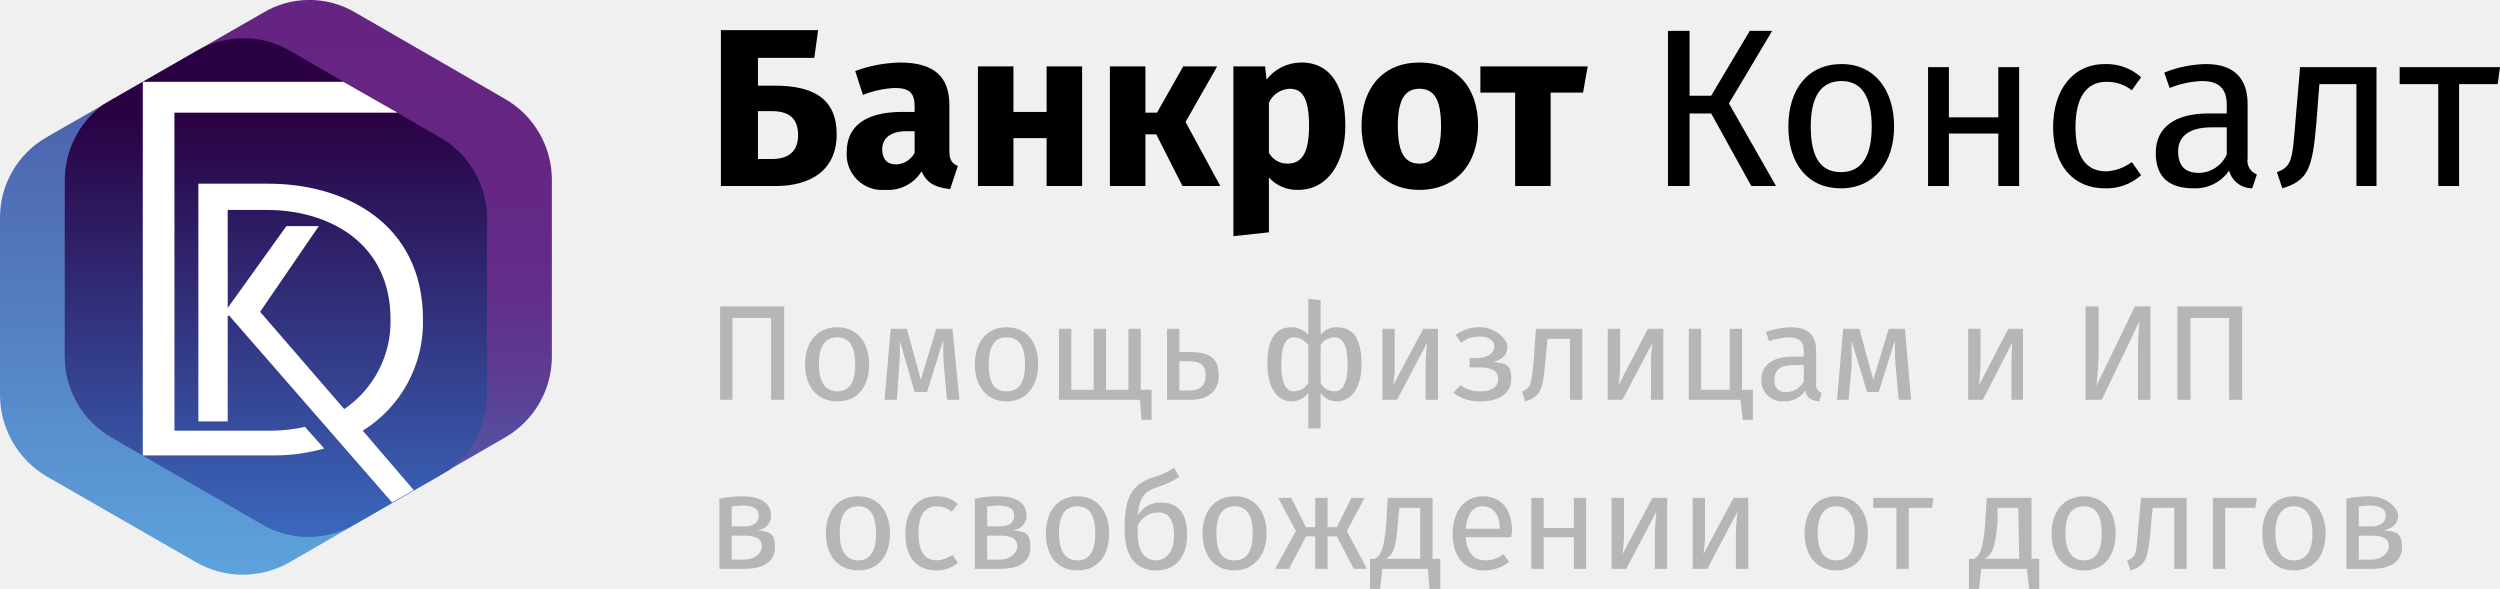
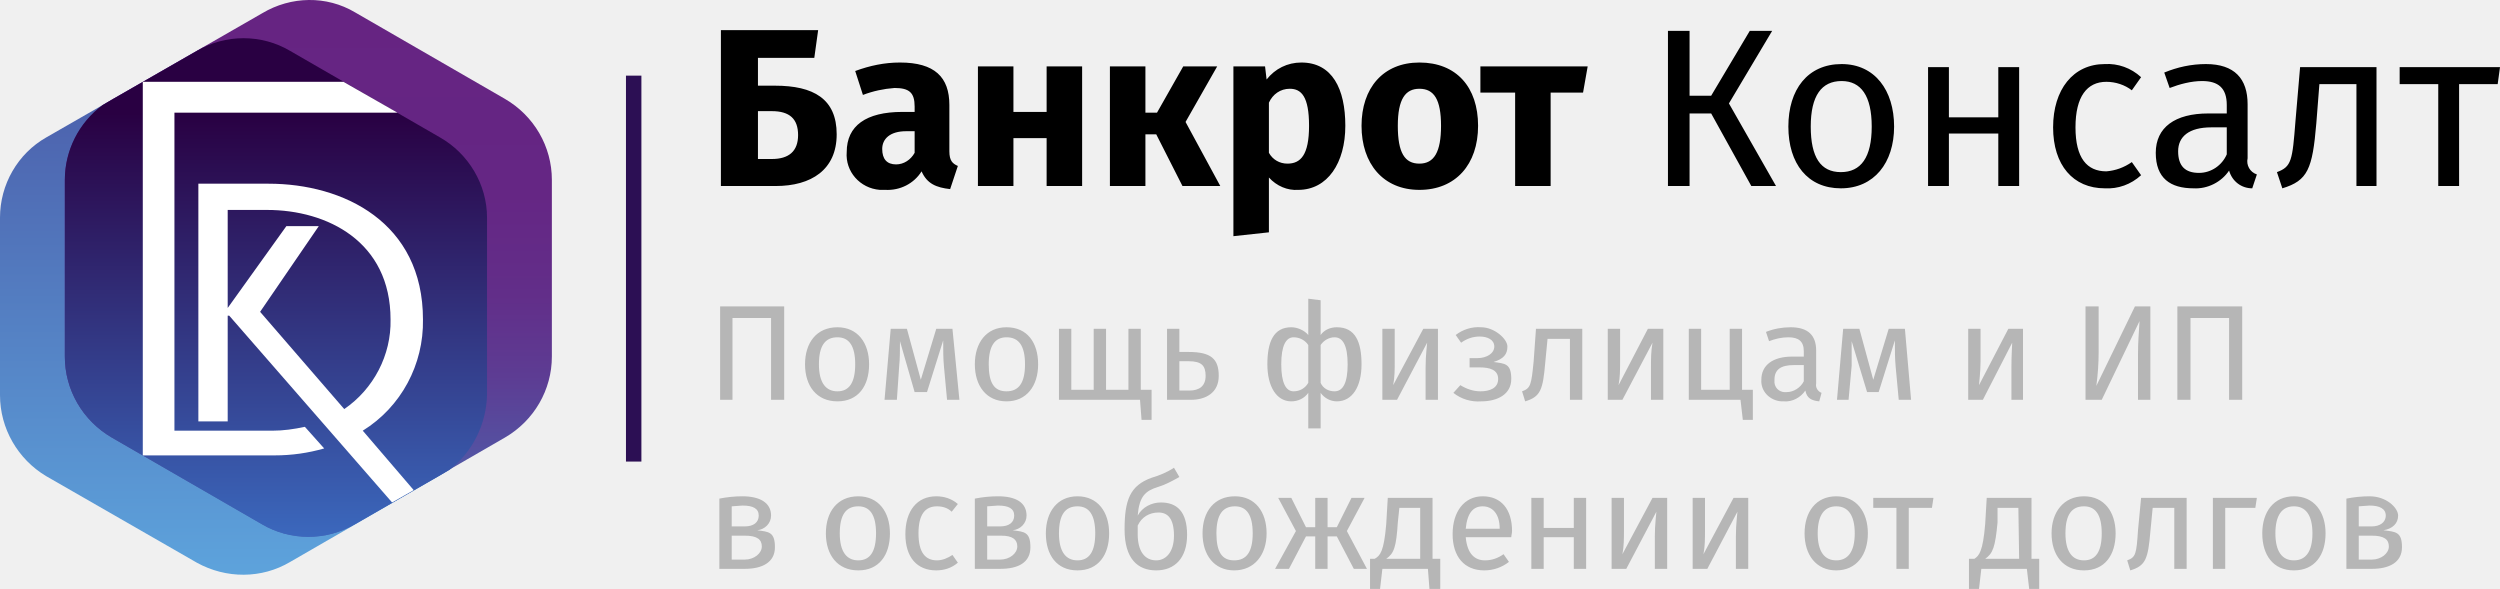
- <svg xmlns="http://www.w3.org/2000/svg" viewBox="0 0 323.9 76.3">
-   <defs>
-     <style>
-       .a {
-         fill: #b6b6b6;
-       }
- 
-       .b {
-         fill: url(#a);
-       }
- 
-       .c {
-         fill: url(#b);
-       }
- 
-       .d {
-         fill: url(#c);
-       }
- 
-       .e {
-         fill: #fff;
-       }
-     </style>
-     <linearGradient id="a" x1="31.53" y1="4.93" x2="31.53" y2="74.46" gradientUnits="userSpaceOnUse">
-       <stop offset="0.15" stop-color="#4d64af" />
-       <stop offset="1" stop-color="#5da3dc" />
-     </linearGradient>
-     <linearGradient id="b" x1="39.95" x2="39.95" y2="69.54" gradientUnits="userSpaceOnUse">
-       <stop offset="0" stop-color="#662482" />
-       <stop offset="0.36" stop-color="#652684" />
-       <stop offset="0.55" stop-color="#622e89" />
-       <stop offset="0.7" stop-color="#5d3c93" />
-       <stop offset="0.83" stop-color="#554fa0" />
-       <stop offset="0.93" stop-color="#4d64af" />
-     </linearGradient>
-     <linearGradient id="c" x1="35.74" y1="4.93" x2="35.74" y2="69.54" gradientUnits="userSpaceOnUse">
-       <stop offset="0.15" stop-color="#290042" />
-       <stop offset="1" stop-color="#3b68bd" />
-     </linearGradient>
-   </defs>
+ <svg xmlns="http://www.w3.org/2000/svg" version="1.1" id="Слой_1" x="0px" y="0px" viewBox="0 0 323.9 76.3" style="enable-background:new 0 0 323.9 76.3;" xml:space="preserve">
+   <style type="text/css">
+ 	.st0{fill:#B6B6B6;}
+ 	.st1{fill:url(#SVGID_1_);}
+ 	.st2{fill:url(#SVGID_2_);}
+ 	.st3{fill:url(#SVGID_3_);}
+ 	.st4{fill:#FFFFFF;}
+ 	.st5{fill:#2C0F54;}
+ </style>
  <g>
-     <path class="a" d="M101.6,39.7H93.3V51.8h1.6V41.2h5V51.8h1.7Zm6.9,2.7c-2.7,0-4.2,2-4.2,4.8s1.5,4.8,4.2,4.8,4.1-2,4.1-4.8S111.1,42.4,108.5,42.4Zm0,1.3c1.5,0,2.3,1.1,2.3,3.5s-.8,3.5-2.3,3.5-2.4-1.1-2.4-3.5S106.9,43.7,108.5,43.7Zm14.9-1.1h-2.1l-2,6.6-1.8-6.6h-2.1l-.8,9.2h1.6l.3-4.4c.1-.9.1-2.1.1-3.2l1.9,6.6h1.6l2.1-6.7c0,1.4,0,2.3.1,3.4l.4,4.3h1.6Zm7-.2c-2.6,0-4.1,2-4.1,4.8s1.5,4.8,4.1,4.8,4.1-2,4.1-4.8S133.1,42.4,130.4,42.4Zm0,1.3c1.6,0,2.4,1.1,2.4,3.5s-.8,3.5-2.4,3.5-2.3-1.1-2.3-3.5S128.9,43.7,130.4,43.7Zm17.4,6.8V42.6h-1.6v7.9h-2.9V42.6h-1.6v7.9h-2.9V42.6h-1.6v9.2h10.5l.2,2.6h1.3V50.5Zm6.2-4.9h-1.2v-3h-1.6v9.2h3.1c1.9,0,3.6-.9,3.6-3.1S156.9,45.6,154,45.6Zm.1,5h-1.3V46.8H154c1.7,0,2.2.6,2.2,1.9S155.4,50.6,154.1,50.6Zm19.1-8.2a2.5,2.5,0,0,0-2.1,1V38.9l-1.6-.2v4.7a2.8,2.8,0,0,0-2.2-1c-2.3,0-3.1,1.9-3.1,4.8s1.2,4.8,3.1,4.8a2.7,2.7,0,0,0,2.2-1.1v4.6h1.6V50.9a2.5,2.5,0,0,0,2.1,1.1c2,0,3.2-1.9,3.2-4.8S175.6,42.4,173.2,42.4Zm-5.6,8.3c-1,0-1.6-1.1-1.6-3.5s.6-3.5,1.6-3.5a2.4,2.4,0,0,1,1.9,1v4.9A2.1,2.1,0,0,1,167.6,50.7Zm5.3,0a2,2,0,0,1-1.8-1.1V44.7a2.1,2.1,0,0,1,1.8-1c1.1,0,1.7,1.1,1.7,3.5S174,50.7,172.9,50.7Zm13.4-8.1h-1.9l-3.9,7.3a16.7,16.7,0,0,0,.2-3.1V42.6h-1.6v9.2H181l3.9-7.4c0,.2-.2,1.6-.2,3.2v4.2h1.6Zm5.6-.2a5,5,0,0,0-3.3,1l.7,1a3.8,3.8,0,0,1,2.4-.8c1,0,1.9.4,1.9,1.3s-1,1.5-2.2,1.5h-1v1.2h1.3c1.3,0,2.4.3,2.4,1.5s-1.1,1.6-2.3,1.6a4.2,4.2,0,0,1-2.6-.8l-.9,1a5.5,5.5,0,0,0,3.6,1.1c2.1,0,3.9-.9,3.9-2.9s-.8-2-2.3-2.2c1.3-.4,1.8-1,1.8-2S193.6,42.4,191.9,42.4Zm7.1.2-.3,4.2c-.3,3.1-.4,3.5-1.5,3.9l.4,1.3c2-.6,2.3-1.5,2.6-5l.3-3.1h2.9v7.9H205V42.6Zm16.5,0h-2l-3.8,7.3a16.7,16.7,0,0,0,.2-3.1V42.6h-1.6v9.2h1.9l3.9-7.4a16.4,16.4,0,0,0-.2,3.2v4.2h1.6Zm10.2,7.9V42.6h-1.6v7.9h-3.7V42.6h-1.6v9.2h6.7l.3,2.6h1.3V50.5Zm9.6-.8V45.4c0-1.9-1-3-3.3-3a9.9,9.9,0,0,0-3.2.6l.4,1.2a9.2,9.2,0,0,1,2.5-.5c1.3,0,2,.5,2,1.8v.7h-1.5c-2.5,0-4,1.1-4,3a2.7,2.7,0,0,0,2.9,2.8,3.2,3.2,0,0,0,2.8-1.4c.2,1,.8,1.3,1.8,1.4l.3-1.1A1.1,1.1,0,0,1,235.3,49.7Zm-3.8,1.1a1.4,1.4,0,0,1-1.6-1.6c0-1.3.8-1.9,2.5-1.9h1.3v2.1A2.6,2.6,0,0,1,231.5,50.8Zm15.3-8.2h-2.1l-2,6.6-1.8-6.6h-2.1l-.8,9.2h1.5l.4-4.4V44.2l2,6.6h1.5l2.1-6.7c0,1.4,0,2.3.1,3.4l.4,4.3h1.6Zm15.3,0h-1.9l-3.8,7.3c0-.2.2-1.7.2-3.1V42.6H255v9.2h1.9l3.8-7.4c0,.2-.1,1.6-.1,3.2v4.2h1.5Zm16.5-2.9h-2l-5,10.3a34.3,34.3,0,0,0,.3-4.4V39.7h-1.7V51.8h2.1l4.9-10.2a41,41,0,0,0-.2,4.3v5.9h1.6Zm11.9,0h-8.4V51.8h1.7V41.2h5V51.8h1.7ZM98.1,68.7a1.9,1.9,0,0,0,1.8-1.9c0-1.7-1.5-2.5-3.7-2.5a14.5,14.5,0,0,0-3,.3v9.1h3.3c2.2,0,3.9-.8,3.9-2.8S99.6,68.9,98.1,68.7Zm-1.9-3.2c1.4,0,2.1.4,2.1,1.3s-.7,1.4-1.8,1.4H94.8V65.6Zm.3,7H94.8V69.4h1.7c1.6,0,2.2.5,2.2,1.4S97.7,72.5,96.5,72.5Zm14.7-8.2c-2.7,0-4.2,2-4.2,4.8s1.5,4.8,4.2,4.8,4.1-2,4.1-4.8S113.8,64.3,111.2,64.3Zm0,1.3c1.5,0,2.3,1.1,2.3,3.5s-.8,3.5-2.3,3.5-2.4-1.1-2.4-3.5S109.6,65.6,111.2,65.6Zm10.1-1.3c-2.5,0-4,1.9-4,4.9s1.5,4.7,4,4.7a4,4,0,0,0,2.8-1l-.7-1a4,4,0,0,1-2,.7c-1.5,0-2.4-1-2.4-3.5s.9-3.5,2.4-3.5a2.8,2.8,0,0,1,1.9.7l.8-1A4,4,0,0,0,121.3,64.3Zm9.9,4.4a1.9,1.9,0,0,0,1.8-1.9c0-1.7-1.4-2.5-3.7-2.5a14.5,14.5,0,0,0-3,.3v9.1h3.3c2.3,0,3.9-.8,3.9-2.8S132.7,68.9,131.2,68.7Zm-1.9-3.2c1.4,0,2.1.4,2.1,1.3s-.7,1.4-1.8,1.4h-1.7V65.6Zm.3,7h-1.7V69.4h1.8c1.5,0,2.1.5,2.1,1.4S130.8,72.5,129.6,72.5Zm10-8.2c-2.6,0-4.1,2-4.1,4.8s1.4,4.8,4.1,4.8,4.1-2,4.1-4.8S142.2,64.3,139.6,64.3Zm0,1.3c1.5,0,2.3,1.1,2.3,3.5s-.8,3.5-2.3,3.5-2.4-1.1-2.4-3.5S138,65.6,139.6,65.6Zm10.8-.5a3.4,3.4,0,0,0-3,1.7c.2-2.5,1-3.2,2.6-3.7a12.4,12.4,0,0,0,2.8-1.3l-.7-1.2a9.7,9.7,0,0,1-2.9,1.3c-2.8,1-3.5,2.9-3.5,6.7s1.7,5.3,4.1,5.3,4-1.6,4-4.6S152.5,65.1,150.4,65.1Zm-.6,7.5c-1.5,0-2.4-1.2-2.4-3.4V68.1a2.9,2.9,0,0,1,2.7-1.7c1.2,0,2,.8,2,3S151,72.6,149.8,72.6ZM160,64.3c-2.7,0-4.2,2-4.2,4.8s1.5,4.8,4.1,4.8,4.2-2,4.2-4.8S162.6,64.3,160,64.3Zm0,1.3c1.5,0,2.3,1.1,2.3,3.5s-.8,3.5-2.4,3.5-2.3-1.1-2.3-3.5S158.4,65.6,160,65.6Zm16.8-1.1h-1.7l-1.9,3.8H172V64.5h-1.6v3.8h-1.2l-1.9-3.8h-1.7l2.3,4.3-2.7,4.9H167l2.2-4.2h1.2v4.2H172V69.5h1.2l2.2,4.2h1.7l-2.6-4.9Zm8.8,7.9V64.5h-5.8l-.2,3.4c-.3,3.6-.8,4.1-1.5,4.5h-.6v3.9h1.3l.3-2.6H185l.2,2.6h1.4V72.4Zm-1.6,0h-4.4c1-.7,1.3-1.5,1.5-4.7l.2-1.9H184Zm11.9-3.6c0-2.8-1.4-4.5-3.8-4.5s-3.9,2-3.9,4.9,1.5,4.7,4.1,4.7a5,5,0,0,0,3.2-1.1l-.7-1a3.7,3.7,0,0,1-2.4.8c-1.3,0-2.3-.8-2.5-3h5.9C195.8,69.4,195.9,69.1,195.9,68.8Zm-1.6-.3h-4.4c.2-2.1,1-2.9,2.2-2.9s2.2.9,2.2,2.8Zm9.6,5.2h1.6V64.5h-1.6v3.9H200V64.5h-1.6v9.2H200V69.6h3.9ZM216,64.5h-1.9l-3.9,7.3a16.7,16.7,0,0,0,.2-3.1V64.5h-1.6v9.2h1.9l3.9-7.4c0,.2-.2,1.6-.2,3.2v4.2H216Zm10.5,0h-1.9l-3.9,7.3a16.7,16.7,0,0,0,.2-3.1V64.5h-1.6v9.2h1.9l3.9-7.4c0,.2-.2,1.6-.2,3.2v4.2h1.6Zm11.4-.2c-2.6,0-4.1,2-4.1,4.8s1.5,4.8,4.1,4.8,4.1-2,4.1-4.8S240.5,64.3,237.9,64.3Zm0,1.3c1.5,0,2.4,1.1,2.4,3.5s-.9,3.5-2.4,3.5-2.4-1.1-2.4-3.5S236.4,65.6,237.9,65.6Zm12.6-1.1h-7.8v1.3h3v7.9h1.6V65.8h3Zm12.7,7.9V64.5h-5.8l-.2,3.4c-.3,3.6-.8,4.1-1.4,4.5h-.7v3.9h1.3l.3-2.6h5.9l.3,2.6h1.3V72.4Zm-1.6,0h-4.4c1-.7,1.3-1.5,1.6-4.7V65.8h2.7Zm8.4-8.1c-2.6,0-4.2,2-4.2,4.8s1.5,4.8,4.2,4.8,4.1-2,4.1-4.8S272.6,64.3,270,64.3Zm0,1.3c1.5,0,2.3,1.1,2.3,3.5s-.8,3.5-2.3,3.5-2.4-1.1-2.4-3.5S268.4,65.6,270,65.6Zm7.4-1.1-.4,4.2c-.2,3.1-.3,3.5-1.4,3.9l.4,1.3c2-.6,2.3-1.5,2.6-5l.3-3.1h2.8v7.9h1.6V64.5Zm10.9,9.2V65.8h3.9l.2-1.3h-5.7v9.2Zm8.9-9.4c-2.6,0-4.1,2-4.1,4.8s1.4,4.8,4.1,4.8,4.1-2,4.1-4.8S299.8,64.3,297.2,64.3Zm0,1.3c1.5,0,2.4,1.1,2.4,3.5s-.9,3.5-2.4,3.5-2.4-1.1-2.4-3.5S295.7,65.6,297.2,65.6Zm11.6,3.1c1.2-.2,1.9-.9,1.9-1.9s-1.5-2.5-3.7-2.5a14.5,14.5,0,0,0-3,.3v9.1h3.3c2.2,0,3.9-.8,3.9-2.8S310.4,68.9,308.8,68.7ZM307,65.5c1.3,0,2.1.4,2.1,1.3s-.8,1.4-1.8,1.4h-1.7V65.6Zm.3,7h-1.7V69.4h1.7c1.6,0,2.2.5,2.2,1.4S308.5,72.5,307.3,72.5Z" />
-     <path d="M100.4,11.1H98.2V7.5h7.3l.5-3.6H93.4V24.1h7.1c4.6,0,7.9-2.1,7.9-6.7S105.4,11.1,100.4,11.1Zm-.4,9.5H98.2V14.4H100c2.3,0,3.4,1,3.4,3.1S102.2,20.6,100,20.6Zm23-1v-6c0-3.6-1.9-5.5-6.4-5.5a18,18,0,0,0-5.8,1.1l1,3.1a12.7,12.7,0,0,1,4.1-.9c1.9,0,2.6.6,2.6,2.4v.7h-1.6c-4.7,0-7.2,1.8-7.2,5.2a4.6,4.6,0,0,0,5,4.9,5.1,5.1,0,0,0,4.7-2.4c.7,1.6,1.9,2.1,3.7,2.3l1-3C123.4,21.2,123,20.8,123,19.6Zm-6.9,1.7c-1.2,0-1.8-.7-1.8-2s1-2.3,3.1-2.3h1.1v2.8A2.8,2.8,0,0,1,116.1,21.3Zm19.5,2.8h4.6V8.6h-4.6v5.9h-4.3V8.6h-4.6V24.1h4.6V17.9h4.3ZM157.7,8.6h-4.4l-3.4,6h-1.5v-6h-4.6V24.1h4.6V17.4h1.4l3.4,6.7h4.9l-4.5-8.3Zm10.9-.5a5.7,5.7,0,0,0-4.5,2.2l-.2-1.7h-4.1v22l4.6-.5V23a4.9,4.9,0,0,0,3.8,1.6c3.8,0,6.1-3.5,6.1-8.3S172.6,8.1,168.6,8.1Zm-1.8,13.1a2.7,2.7,0,0,1-2.4-1.4V13.3a3.1,3.1,0,0,1,2.7-1.8c1.5,0,2.5,1,2.5,4.8S168.5,21.2,166.8,21.2ZM183.9,8.1c-4.7,0-7.5,3.3-7.5,8.2s2.8,8.3,7.5,8.3,7.6-3.3,7.6-8.3S188.7,8.1,183.9,8.1Zm0,3.4c1.9,0,2.8,1.4,2.8,4.8s-.9,4.9-2.8,4.9-2.8-1.4-2.8-4.9S182.1,11.5,183.9,11.5Zm21.8-2.9H191.8V12h4.5V24.1h4.6V12h4.2ZM229.6,4h-2.9l-5,8.4h-2.8V4h-2.8V24.1h2.8V14.7h2.8l5.2,9.4h3.2L224,13.4Zm9,4.3c-4.4,0-6.9,3.3-6.9,8.1s2.5,8,6.8,8,6.9-3.3,6.9-8S242.9,8.3,238.6,8.3Zm0,2.2c2.5,0,3.9,1.9,3.9,5.9s-1.4,5.9-4,5.9-3.9-1.9-3.9-5.9S236,10.5,238.6,10.5Zm20.3,13.6h2.7V8.7h-2.7v6.5h-6.4V8.7h-2.7V24.1h2.7V17.3h6.4ZM272.7,8.3c-4.1,0-6.7,3.3-6.7,8.2s2.6,7.9,6.7,7.9a6.7,6.7,0,0,0,4.7-1.7L276.2,21a6.1,6.1,0,0,1-3.3,1.2c-2.5,0-4-1.7-4-5.7s1.5-5.9,4-5.9a5.2,5.2,0,0,1,3.3,1.1l1.2-1.7A6.7,6.7,0,0,0,272.7,8.3Zm18.5,12.2v-7c0-3.3-1.7-5.2-5.4-5.2a15.3,15.3,0,0,0-5.4,1.1l.7,2a12.2,12.2,0,0,1,4.2-.9c2.1,0,3.2.9,3.2,3.1v1.1h-2.4c-4.3,0-6.8,1.8-6.8,5.1s1.9,4.6,4.9,4.6a5.3,5.3,0,0,0,4.6-2.3,3.1,3.1,0,0,0,3,2.3l.6-1.8A1.9,1.9,0,0,1,291.2,20.5Zm-6.3,1.9c-1.8,0-2.7-.9-2.7-2.8s1.4-3.1,4.3-3.1h2V20A4,4,0,0,1,284.9,22.4ZM298,8.7l-.6,7c-.4,5.1-.5,5.9-2.4,6.6l.7,2.1c3.3-1,3.9-2.5,4.4-8.4l.4-5.1h4.8V24.1h2.6V8.7Zm25.9,0h-13v2.2h5V24.1h2.7V10.9h5Z" />
+     <path class="st0" d="M101.6,39.7h-8.3v12.1h1.6V41.2h5v10.6h1.7V39.7z M108.5,42.4c-2.7,0-4.2,2-4.2,4.8s1.5,4.8,4.2,4.8   s4.1-2,4.1-4.8S111.1,42.4,108.5,42.4z M108.5,43.7c1.5,0,2.3,1.1,2.3,3.5s-0.8,3.5-2.3,3.5s-2.4-1.1-2.4-3.5   S106.9,43.7,108.5,43.7z M123.4,42.6h-2.1l-2,6.6l-1.8-6.6h-2.1l-0.8,9.2h1.6l0.3-4.4c0.1-0.9,0.1-2.1,0.1-3.2l1.9,6.6h1.6l2.1-6.7   c0,1.4,0,2.3,0.1,3.4l0.4,4.3h1.6L123.4,42.6z M130.4,42.4c-2.6,0-4.1,2-4.1,4.8s1.5,4.8,4.1,4.8c2.6,0,4.1-2,4.1-4.8   S133.1,42.4,130.4,42.4z M130.4,43.7c1.6,0,2.4,1.1,2.4,3.5s-0.8,3.5-2.4,3.5s-2.3-1.1-2.3-3.5S128.9,43.7,130.4,43.7z M147.8,50.5   v-7.9h-1.6v7.9h-2.9v-7.9h-1.6v7.9h-2.9v-7.9h-1.6v9.2h10.5l0.2,2.6h1.3v-3.9H147.8z M154,45.6h-1.2v-3h-1.6v9.2h3.1   c1.9,0,3.6-0.9,3.6-3.1S156.9,45.6,154,45.6L154,45.6z M154.1,50.6h-1.3v-3.8h1.2c1.7,0,2.2,0.6,2.2,1.9S155.4,50.6,154.1,50.6   L154.1,50.6z M173.2,42.4c-0.8,0-1.6,0.3-2.1,1v-4.5l-1.6-0.2v4.7c-0.5-0.6-1.4-1-2.2-1c-2.3,0-3.1,1.9-3.1,4.8s1.2,4.8,3.1,4.8   c0.9,0,1.7-0.4,2.2-1.1v4.6h1.6v-4.6c0.5,0.7,1.3,1.1,2.1,1.1c2,0,3.2-1.9,3.2-4.8S175.6,42.4,173.2,42.4z M167.6,50.7   c-1,0-1.6-1.1-1.6-3.5s0.6-3.5,1.6-3.5c0.8,0,1.5,0.4,1.9,1v4.9C169.1,50.3,168.4,50.7,167.6,50.7L167.6,50.7z M172.9,50.7   c-0.8,0-1.5-0.4-1.8-1.1v-4.9c0.4-0.6,1.1-1,1.8-1c1.1,0,1.7,1.1,1.7,3.5S174,50.7,172.9,50.7z M186.3,42.6h-1.9l-3.9,7.3   c0.2-1,0.2-2.1,0.2-3.1v-4.2h-1.6v9.2h1.9l3.9-7.4c0,0.2-0.2,1.6-0.2,3.2v4.2h1.6L186.3,42.6z M191.9,42.4c-1.2-0.1-2.4,0.3-3.3,1   l0.7,1c0.7-0.5,1.5-0.8,2.4-0.8c1,0,1.9,0.4,1.9,1.3s-1,1.5-2.2,1.5h-1v1.2h1.3c1.3,0,2.4,0.3,2.4,1.5s-1.1,1.6-2.3,1.6   c-0.9,0-1.8-0.3-2.6-0.8l-0.9,1c1,0.8,2.3,1.2,3.6,1.1c2.1,0,3.9-0.9,3.9-2.9s-0.8-2-2.3-2.2c1.3-0.4,1.8-1,1.8-2   S193.6,42.4,191.9,42.4z M199,42.6l-0.3,4.2c-0.3,3.1-0.4,3.5-1.5,3.9l0.4,1.3c2-0.6,2.3-1.5,2.6-5l0.3-3.1h2.9v7.9h1.6v-9.2H199z    M215.5,42.6h-2l-3.8,7.3c0.2-1,0.2-2.1,0.2-3.1v-4.2h-1.6v9.2h1.9l3.9-7.4c-0.2,1.1-0.2,2.1-0.2,3.2v4.2h1.6L215.5,42.6z    M225.7,50.5v-7.9h-1.6v7.9h-3.7v-7.9h-1.6v9.2h6.7l0.3,2.6h1.3v-3.9H225.7z M235.3,49.7v-4.3c0-1.9-1-3-3.3-3   c-1.1,0-2.2,0.2-3.2,0.6l0.4,1.2c0.8-0.3,1.6-0.5,2.5-0.5c1.3,0,2,0.5,2,1.8v0.7h-1.5c-2.5,0-4,1.1-4,3c-0.1,1.5,1.1,2.7,2.6,2.8   c0.1,0,0.2,0,0.3,0c1.1,0.1,2.2-0.5,2.8-1.4c0.2,1,0.8,1.3,1.8,1.4l0.3-1.1C235.5,50.7,235.2,50.2,235.3,49.7z M231.5,50.8   c-0.8,0.1-1.5-0.4-1.6-1.2c0-0.1,0-0.3,0-0.4c0-1.3,0.8-1.9,2.5-1.9h1.3v2.1C233.3,50.2,232.4,50.8,231.5,50.8z M246.8,42.6h-2.1   l-2,6.6l-1.8-6.6h-2.1l-0.8,9.2h1.5l0.4-4.4v-3.2l2,6.6h1.5l2.1-6.7c0,1.4,0,2.3,0.1,3.4l0.4,4.3h1.6L246.8,42.6z M262.1,42.6h-1.9   l-3.8,7.3c0-0.2,0.2-1.7,0.2-3.1v-4.2H255v9.2h1.9l3.8-7.4c0,0.2-0.1,1.6-0.1,3.2v4.2h1.5L262.1,42.6z M278.6,39.7h-2l-5,10.3   c0.2-1.5,0.3-2.9,0.3-4.4v-5.9h-1.7v12.1h2.1l4.9-10.2c-0.1,1.4-0.2,2.9-0.2,4.3v5.9h1.6L278.6,39.7z M290.5,39.7h-8.4v12.1h1.7   V41.2h5v10.6h1.7L290.5,39.7z M98.1,68.7c1-0.1,1.8-0.9,1.8-1.9c0-1.7-1.5-2.5-3.7-2.5c-1,0-2,0.1-3,0.3v9.1h3.3   c2.2,0,3.9-0.8,3.9-2.8S99.6,68.9,98.1,68.7z M96.2,65.5c1.4,0,2.1,0.4,2.1,1.3s-0.7,1.4-1.8,1.4h-1.7v-2.6L96.2,65.5z M96.5,72.5   h-1.7v-3.1h1.7c1.6,0,2.2,0.5,2.2,1.4S97.7,72.5,96.5,72.5z M111.2,64.3c-2.7,0-4.2,2-4.2,4.8s1.5,4.8,4.2,4.8s4.1-2,4.1-4.8   S113.8,64.3,111.2,64.3z M111.2,65.6c1.5,0,2.3,1.1,2.3,3.5s-0.8,3.5-2.3,3.5s-2.4-1.1-2.4-3.5S109.6,65.6,111.2,65.6z M121.3,64.3   c-2.5,0-4,1.9-4,4.9s1.5,4.7,4,4.7c1,0,2-0.3,2.8-1l-0.7-1c-0.6,0.4-1.3,0.7-2,0.7c-1.5,0-2.4-1-2.4-3.5s0.9-3.5,2.4-3.5   c0.7,0,1.4,0.2,1.9,0.7l0.8-1C123.3,64.6,122.3,64.3,121.3,64.3z M131.2,68.7c1-0.1,1.8-0.9,1.8-1.9c0-1.7-1.4-2.5-3.7-2.5   c-1,0-2,0.1-3,0.3v9.1h3.3c2.3,0,3.9-0.8,3.9-2.8S132.7,68.9,131.2,68.7z M129.3,65.5c1.4,0,2.1,0.4,2.1,1.3s-0.7,1.4-1.8,1.4h-1.7   v-2.6L129.3,65.5z M129.6,72.5h-1.7v-3.1h1.8c1.5,0,2.1,0.5,2.1,1.4S130.8,72.5,129.6,72.5z M139.6,64.3c-2.6,0-4.1,2-4.1,4.8   s1.4,4.8,4.1,4.8s4.1-2,4.1-4.8S142.2,64.3,139.6,64.3z M139.6,65.6c1.5,0,2.3,1.1,2.3,3.5s-0.8,3.5-2.3,3.5s-2.4-1.1-2.4-3.5   S138,65.6,139.6,65.6L139.6,65.6z M150.4,65.1c-1.2,0-2.4,0.6-3,1.7c0.2-2.5,1-3.2,2.6-3.7c1-0.3,1.9-0.8,2.8-1.3l-0.7-1.2   c-0.9,0.6-1.9,1-2.9,1.3c-2.8,1-3.5,2.9-3.5,6.7s1.7,5.3,4.1,5.3s4-1.6,4-4.6S152.5,65.1,150.4,65.1L150.4,65.1z M149.8,72.6   c-1.5,0-2.4-1.2-2.4-3.4v-1.1c0.5-1.1,1.5-1.7,2.7-1.7c1.2,0,2,0.8,2,3S151,72.6,149.8,72.6L149.8,72.6z M160,64.3   c-2.7,0-4.2,2-4.2,4.8s1.5,4.8,4.1,4.8s4.2-2,4.2-4.8S162.6,64.3,160,64.3z M160,65.6c1.5,0,2.3,1.1,2.3,3.5s-0.8,3.5-2.4,3.5   s-2.3-1.1-2.3-3.5S158.4,65.6,160,65.6z M176.8,64.5h-1.7l-1.9,3.8H172v-3.8h-1.6v3.8h-1.2l-1.9-3.8h-1.7l2.3,4.3l-2.7,4.9h1.8   l2.2-4.2h1.2v4.2h1.6v-4.2h1.2l2.2,4.2h1.7l-2.6-4.9L176.8,64.5z M185.6,72.4v-7.9h-5.8l-0.2,3.4c-0.3,3.6-0.8,4.1-1.5,4.5h-0.6   v3.9h1.3l0.3-2.6h5.9l0.2,2.6h1.4v-3.9L185.6,72.4z M184,72.4h-4.4c1-0.7,1.3-1.5,1.5-4.7l0.2-1.9h2.7V72.4z M195.9,68.8   c0-2.8-1.4-4.5-3.8-4.5s-3.9,2-3.9,4.9s1.5,4.7,4.1,4.7c1.2,0,2.3-0.4,3.2-1.1l-0.7-1c-0.7,0.5-1.5,0.8-2.4,0.8   c-1.3,0-2.3-0.8-2.5-3h5.9C195.8,69.4,195.9,69.1,195.9,68.8z M194.3,68.5h-4.4c0.2-2.1,1-2.9,2.2-2.9S194.3,66.5,194.3,68.5   L194.3,68.5z M203.9,73.7h1.6v-9.2h-1.6v3.9H200v-3.9h-1.6v9.2h1.6v-4.1h3.9V73.7z M216,64.5h-1.9l-3.9,7.3c0.2-1,0.2-2.1,0.2-3.1   v-4.2h-1.6v9.2h1.9l3.9-7.4c0,0.2-0.2,1.6-0.2,3.2v4.2h1.6V64.5z M226.5,64.5h-1.9l-3.9,7.3c0.2-1,0.2-2.1,0.2-3.1v-4.2h-1.6v9.2   h1.9l3.9-7.4c0,0.2-0.2,1.6-0.2,3.2v4.2h1.6V64.5z M237.9,64.3c-2.6,0-4.1,2-4.1,4.8s1.5,4.8,4.1,4.8s4.1-2,4.1-4.8   S240.5,64.3,237.9,64.3z M237.9,65.6c1.5,0,2.4,1.1,2.4,3.5s-0.9,3.5-2.4,3.5s-2.4-1.1-2.4-3.5S236.4,65.6,237.9,65.6z M250.5,64.5   h-7.8v1.3h3v7.9h1.6v-7.9h3L250.5,64.5z M263.2,72.4v-7.9h-5.8l-0.2,3.4c-0.3,3.6-0.8,4.1-1.4,4.5h-0.7v3.9h1.3l0.3-2.6h5.9   l0.3,2.6h1.3v-3.9L263.2,72.4z M261.6,72.4h-4.4c1-0.7,1.3-1.5,1.6-4.7v-1.9h2.7L261.6,72.4z M270,64.3c-2.6,0-4.2,2-4.2,4.8   s1.5,4.8,4.2,4.8s4.1-2,4.1-4.8S272.6,64.3,270,64.3z M270,65.6c1.5,0,2.3,1.1,2.3,3.5s-0.8,3.5-2.3,3.5s-2.4-1.1-2.4-3.5   S268.4,65.6,270,65.6L270,65.6z M277.4,64.5l-0.4,4.2c-0.2,3.1-0.3,3.5-1.4,3.9l0.4,1.3c2-0.6,2.3-1.5,2.6-5l0.3-3.1h2.8v7.9h1.6   v-9.2L277.4,64.5z M288.3,73.7v-7.9h3.9l0.2-1.3h-5.7v9.2L288.3,73.7z M297.2,64.3c-2.6,0-4.1,2-4.1,4.8s1.4,4.8,4.1,4.8   s4.1-2,4.1-4.8S299.8,64.3,297.2,64.3L297.2,64.3z M297.2,65.6c1.5,0,2.4,1.1,2.4,3.5s-0.9,3.5-2.4,3.5s-2.4-1.1-2.4-3.5   S295.7,65.6,297.2,65.6L297.2,65.6z M308.8,68.7c1.2-0.2,1.9-0.9,1.9-1.9s-1.5-2.5-3.7-2.5c-1,0-2,0.1-3,0.3v9.1h3.3   c2.2,0,3.9-0.8,3.9-2.8S310.4,68.9,308.8,68.7L308.8,68.7z M307,65.5c1.3,0,2.1,0.4,2.1,1.3s-0.8,1.4-1.8,1.4h-1.7v-2.6L307,65.5z    M307.3,72.5h-1.7v-3.1h1.7c1.6,0,2.2,0.5,2.2,1.4S308.5,72.5,307.3,72.5z" />
+     <path d="M100.4,11.1h-2.2V7.5h7.3l0.5-3.6H93.4v20.2h7.1c4.6,0,7.9-2.1,7.9-6.7S105.4,11.1,100.4,11.1z M100,20.6h-1.8v-6.2h1.8   c2.3,0,3.4,1,3.4,3.1S102.2,20.6,100,20.6z M123,19.6v-6c0-3.6-1.9-5.5-6.4-5.5c-2,0-3.9,0.4-5.8,1.1l1,3.1   c1.3-0.5,2.7-0.8,4.1-0.9c1.9,0,2.6,0.6,2.6,2.4v0.7h-1.6c-4.7,0-7.2,1.8-7.2,5.2c-0.2,2.5,1.7,4.7,4.3,4.9c0.2,0,0.5,0,0.7,0   c1.9,0.1,3.7-0.8,4.7-2.4c0.7,1.6,1.9,2.1,3.7,2.3l1-3C123.4,21.2,123,20.8,123,19.6z M116.1,21.3c-1.2,0-1.8-0.7-1.8-2   s1-2.3,3.1-2.3h1.1v2.8C118,20.7,117.1,21.3,116.1,21.3z M135.6,24.1h4.6V8.6h-4.6v5.9h-4.3V8.6h-4.6v15.5h4.6v-6.2h4.3V24.1z    M157.7,8.6h-4.4l-3.4,6h-1.5v-6h-4.6v15.5h4.6v-6.7h1.4l3.4,6.7h4.9l-4.5-8.3L157.7,8.6z M168.6,8.1c-1.8,0-3.4,0.8-4.5,2.2   l-0.2-1.7h-4.1v22l4.6-0.5V23c1,1.1,2.4,1.7,3.8,1.6c3.8,0,6.1-3.5,6.1-8.3S172.6,8.1,168.6,8.1L168.6,8.1z M166.8,21.2   c-1,0-1.9-0.5-2.4-1.4v-6.5c0.5-1.1,1.5-1.8,2.7-1.8c1.5,0,2.5,1,2.5,4.8S168.5,21.2,166.8,21.2L166.8,21.2z M183.9,8.1   c-4.7,0-7.5,3.3-7.5,8.2s2.8,8.3,7.5,8.3s7.6-3.3,7.6-8.3S188.7,8.1,183.9,8.1z M183.9,11.5c1.9,0,2.8,1.4,2.8,4.8   s-0.9,4.9-2.8,4.9s-2.8-1.4-2.8-4.9S182.1,11.5,183.9,11.5z M205.7,8.6h-13.9V12h4.5v12.1h4.6V12h4.2L205.7,8.6z M229.6,4h-2.9   l-5,8.4h-2.8V4h-2.8v20.1h2.8v-9.4h2.8l5.2,9.4h3.2L224,13.4L229.6,4z M238.6,8.3c-4.4,0-6.9,3.3-6.9,8.1s2.5,8,6.8,8   s6.9-3.3,6.9-8S242.9,8.3,238.6,8.3z M238.6,10.5c2.5,0,3.9,1.9,3.9,5.9s-1.4,5.9-4,5.9s-3.9-1.9-3.9-5.9S236,10.5,238.6,10.5z    M258.9,24.1h2.7V8.7h-2.7v6.5h-6.4V8.7h-2.7v15.4h2.7v-6.8h6.4V24.1z M272.7,8.3c-4.1,0-6.7,3.3-6.7,8.2s2.6,7.9,6.7,7.9   c1.7,0.1,3.4-0.5,4.7-1.7l-1.2-1.7c-1,0.7-2.1,1.1-3.3,1.2c-2.5,0-4-1.7-4-5.7s1.5-5.9,4-5.9c1.2,0,2.4,0.4,3.3,1.1l1.2-1.7   C276.1,8.8,274.4,8.2,272.7,8.3z M291.2,20.5v-7c0-3.3-1.7-5.2-5.4-5.2c-1.9,0-3.7,0.4-5.4,1.1l0.7,2c1.3-0.5,2.8-0.9,4.2-0.9   c2.1,0,3.2,0.9,3.2,3.1v1.1h-2.4c-4.3,0-6.8,1.8-6.8,5.1s1.9,4.6,4.9,4.6c1.8,0.1,3.6-0.8,4.6-2.3c0.4,1.4,1.6,2.3,3,2.3l0.6-1.8   C291.5,22.3,291,21.4,291.2,20.5z M284.9,22.4c-1.8,0-2.7-0.9-2.7-2.8s1.4-3.1,4.3-3.1h2V20C287.9,21.4,286.5,22.4,284.9,22.4   L284.9,22.4z M298,8.7l-0.6,7c-0.4,5.1-0.5,5.9-2.4,6.6l0.7,2.1c3.3-1,3.9-2.5,4.4-8.4l0.4-5.1h4.8v13.2h2.6V8.7H298z M323.9,8.7   h-13v2.2h5v13.2h2.7V10.9h5L323.9,8.7z" />
    <g>
-       <path class="b" d="M6,17.8,25.5,6.6a11.9,11.9,0,0,1,12.1,0L57,17.8a12.1,12.1,0,0,1,6.1,10.4v23A12.2,12.2,0,0,1,57,61.6L37.6,72.8a12.2,12.2,0,0,1-12.1.1L6,61.7A12.3,12.3,0,0,1,0,51.2v-23A12,12,0,0,1,6,17.8Z" />
-       <path class="c" d="M14.5,12.9,34,1.7a11.7,11.7,0,0,1,12-.1L65.4,12.8a12.1,12.1,0,0,1,6.1,10.5V46.2a12.1,12.1,0,0,1-6.1,10.5L46,67.9a11.9,11.9,0,0,1-12.1,0L14.5,56.7A12.1,12.1,0,0,1,8.4,46.2V23.3A12.1,12.1,0,0,1,14.5,12.9Z" />
-       <path class="d" d="M57,17.8,37.6,6.6a11.9,11.9,0,0,0-12.1,0l-12.2,7a12.2,12.2,0,0,0-4.9,9.7V46.2a12.1,12.1,0,0,0,6.1,10.5L33.9,67.9a11.9,11.9,0,0,0,12.1,0l12.2-7a12.4,12.4,0,0,0,4.9-9.7v-23A12.1,12.1,0,0,0,57,17.8Z" />
+       <linearGradient id="SVGID_1_" gradientUnits="userSpaceOnUse" x1="31.55" y1="73.053" x2="31.55" y2="3.544" gradientTransform="matrix(1 0 0 -1 0 78)">
+         <stop offset="0.15" style="stop-color:#4D64AF" />
+         <stop offset="1" style="stop-color:#5DA3DC" />
+       </linearGradient>
+       <path class="st1" d="M6,17.8L25.5,6.6c3.7-2.2,8.4-2.2,12.1,0L57,17.8c3.7,2.1,6.1,6.1,6.1,10.4v23c-0.1,4.3-2.4,8.3-6.1,10.4    L37.6,72.8c-3.7,2.2-8.3,2.2-12.1,0.1L6,61.7c-3.7-2.2-6-6.2-6-10.5v-23C0,23.9,2.3,19.9,6,17.8z" />
+       <linearGradient id="SVGID_2_" gradientUnits="userSpaceOnUse" x1="39.95" y1="78.006" x2="39.95" y2="8.447" gradientTransform="matrix(1 0 0 -1 0 78)">
+         <stop offset="0" style="stop-color:#662482" />
+         <stop offset="0.36" style="stop-color:#652684" />
+         <stop offset="0.55" style="stop-color:#622E89" />
+         <stop offset="0.7" style="stop-color:#5D3C93" />
+         <stop offset="0.83" style="stop-color:#554FA0" />
+         <stop offset="0.93" style="stop-color:#4D64AF" />
+       </linearGradient>
+       <path class="st2" d="M14.5,12.9L34,1.7c3.7-2.2,8.3-2.3,12-0.1l19.4,11.2c3.8,2.2,6.1,6.2,6.1,10.5v22.9c0,4.3-2.3,8.3-6.1,10.5    L46,67.9c-3.7,2.2-8.4,2.2-12.1,0L14.5,56.7c-3.8-2.2-6.1-6.2-6.1-10.5V23.3C8.4,19,10.8,15,14.5,12.9z" />
+       <linearGradient id="SVGID_3_" gradientUnits="userSpaceOnUse" x1="35.75" y1="73.053" x2="35.75" y2="8.447" gradientTransform="matrix(1 0 0 -1 0 78)">
+         <stop offset="0.15" style="stop-color:#290042" />
+         <stop offset="1" style="stop-color:#3B68BD" />
+       </linearGradient>
+       <path class="st3" d="M57,17.8L37.6,6.6c-3.7-2.2-8.4-2.2-12.1,0l-12.2,7c-3.1,2.3-4.9,5.9-4.9,9.7v22.9c0,4.3,2.3,8.3,6.1,10.5    l19.4,11.2c3.7,2.2,8.4,2.2,12.1,0l12.2-7c3-2.3,4.8-5.9,4.9-9.7v-23C63.1,23.9,60.7,19.9,57,17.8z" />
      <g>
-         <path class="e" d="M54.8,41.4c0-12.6-10.3-17.6-20-17.6H25.7V54.6h3.8V40.9h.2L50.8,65.1l2.8-1.6L47,55.8A16.5,16.5,0,0,0,54.8,41.4Zm-21.1-1,7.6-11.1H37.1L29.5,39.9V27.2h5.1c7.8,0,16,4.1,16,14.2a13.7,13.7,0,0,1-6,11.6L33.7,40.4Z" />
-         <path class="e" d="M35.3,55.8H22.6V14.6H51.5l-7-4h-26V59H35.6a23,23,0,0,0,6.4-.9l-2.5-2.8A20.1,20.1,0,0,1,35.3,55.8Z" />
+         <path class="st4" d="M54.8,41.4c0-12.6-10.3-17.6-20-17.6h-9.1v30.8h3.8V40.9h0.2l21.1,24.2l2.8-1.6L47,55.8     C52,52.7,54.9,47.2,54.8,41.4z M33.7,40.4l7.6-11.1h-4.2l-7.6,10.6V27.2h5.1c7.8,0,16,4.1,16,14.2c0.1,4.6-2.2,9-6,11.6     C44.6,53,33.7,40.4,33.7,40.4z" />
+         <path class="st4" d="M35.3,55.8H22.6V14.6h28.9l-7-4h-26V59h17.1c2.2,0,4.3-0.3,6.4-0.9l-2.5-2.8C38.1,55.6,36.7,55.8,35.3,55.8z     " />
      </g>
    </g>
  </g>
+   <rect x="81.1" y="9.8" class="st5" width="2" height="50" />
</svg>
